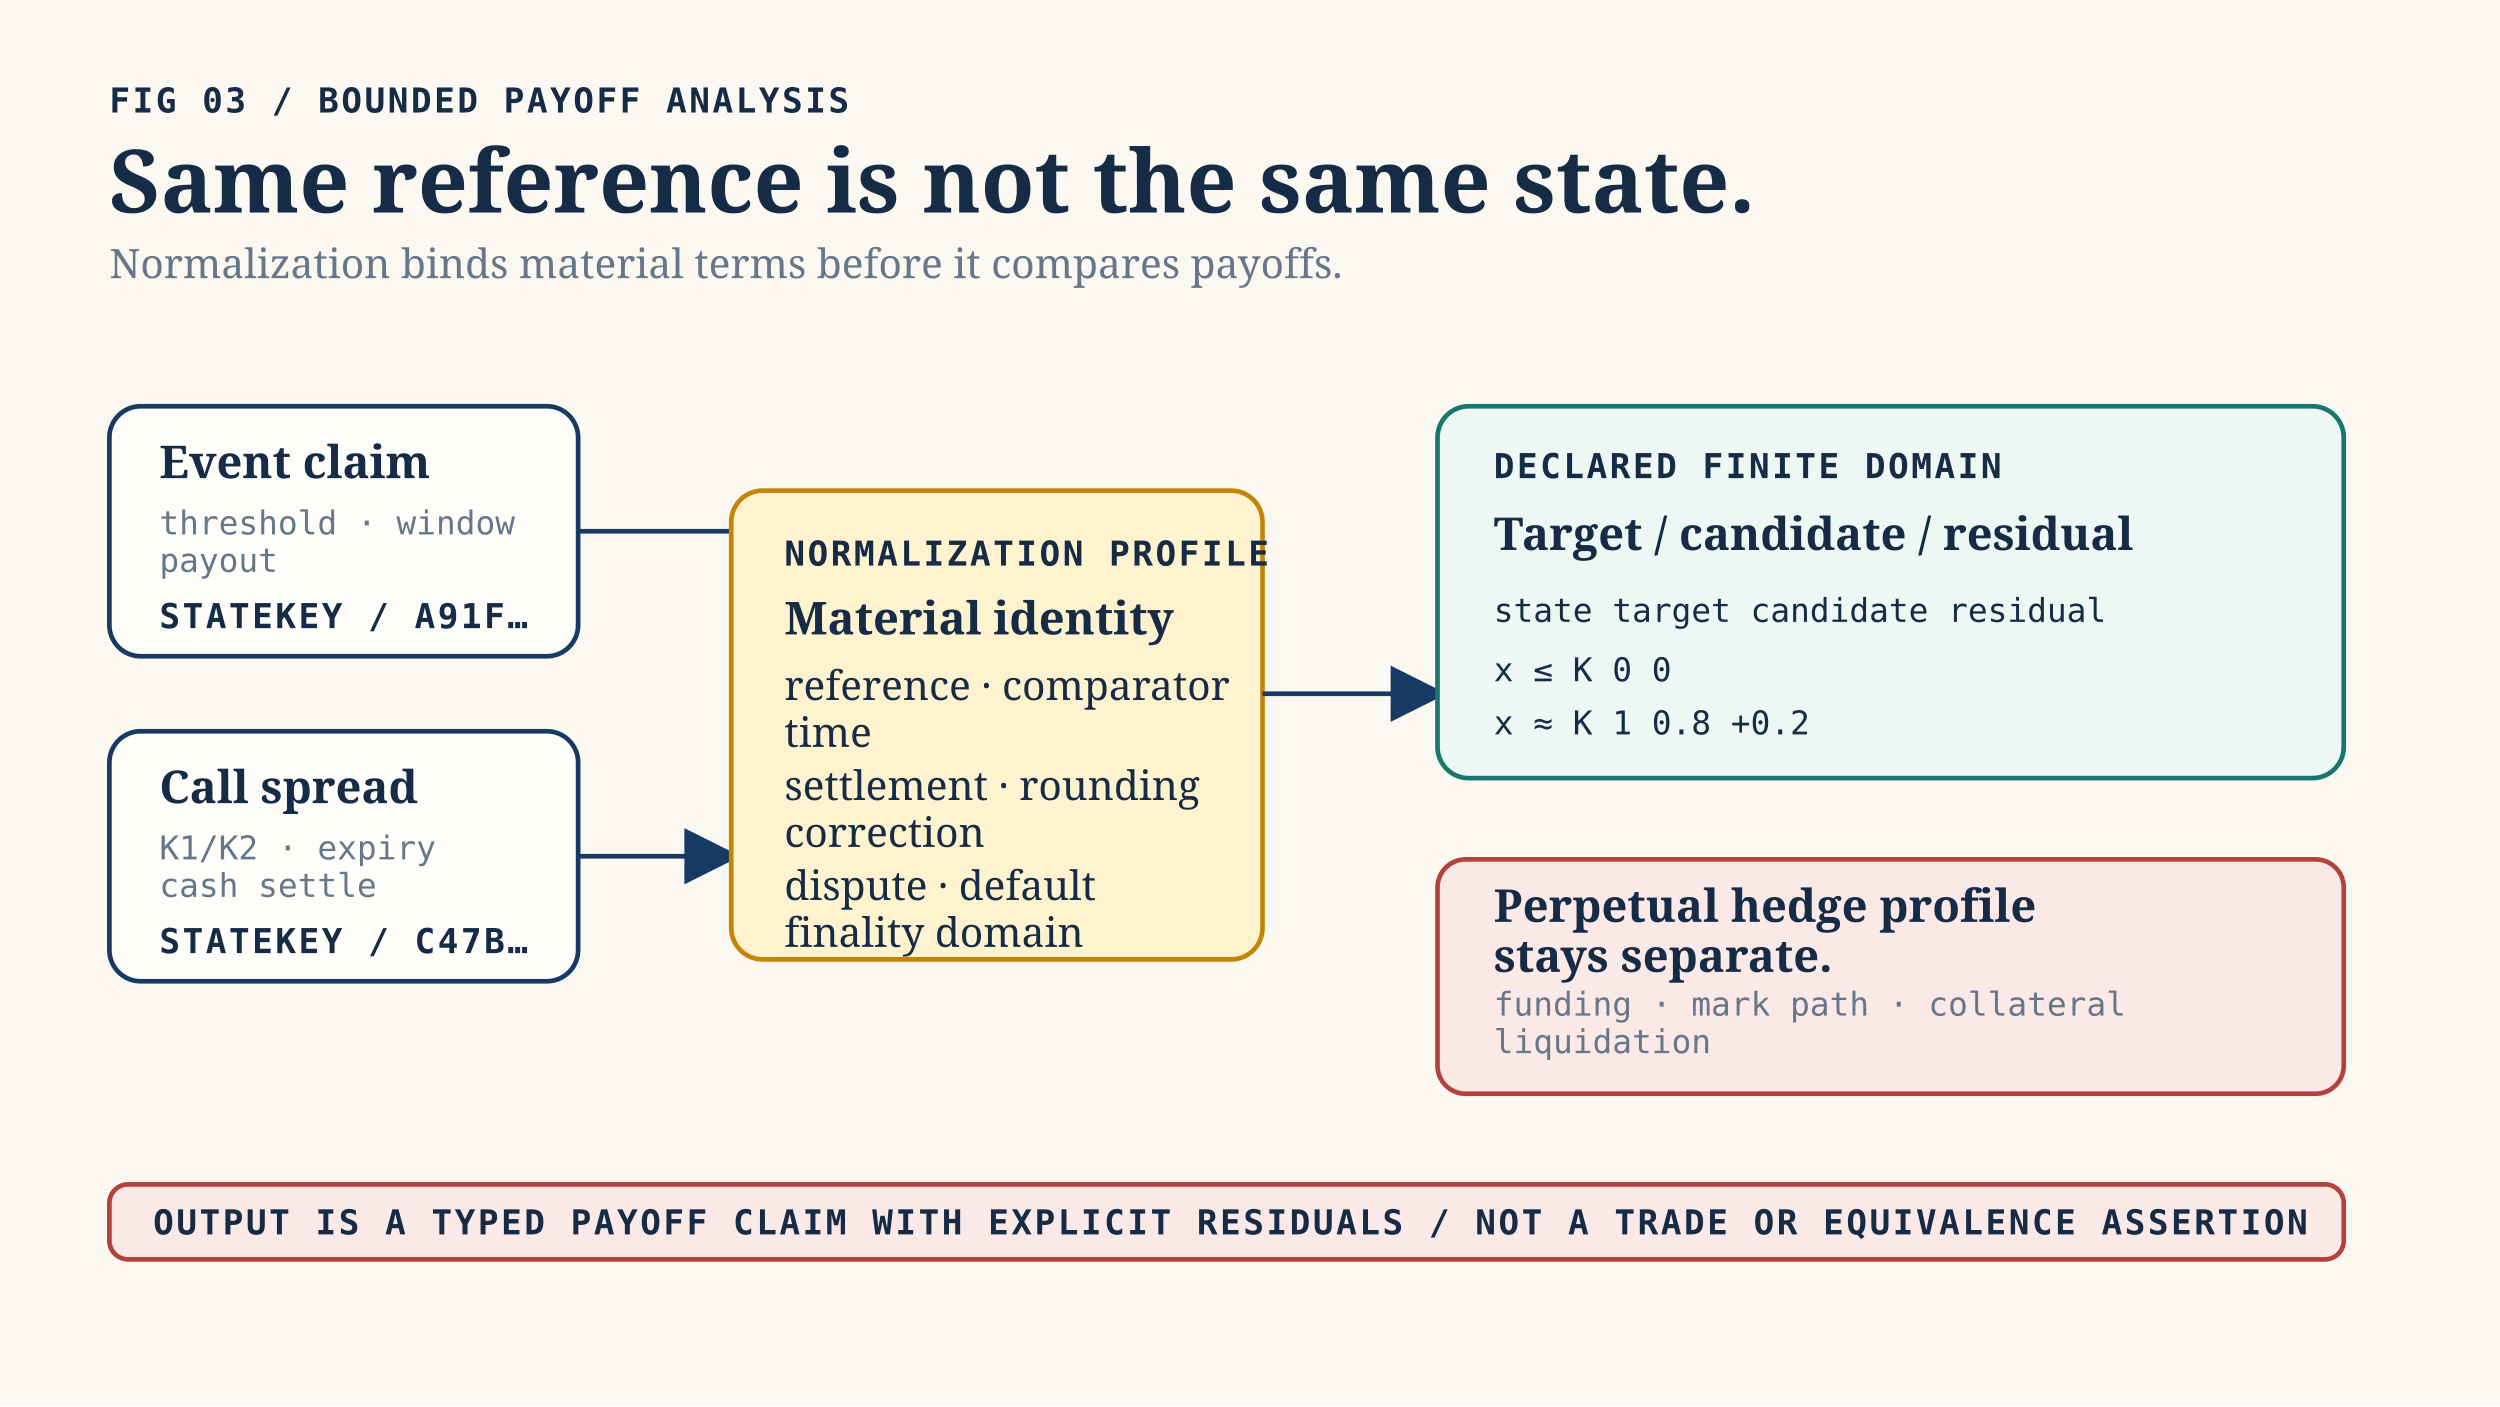
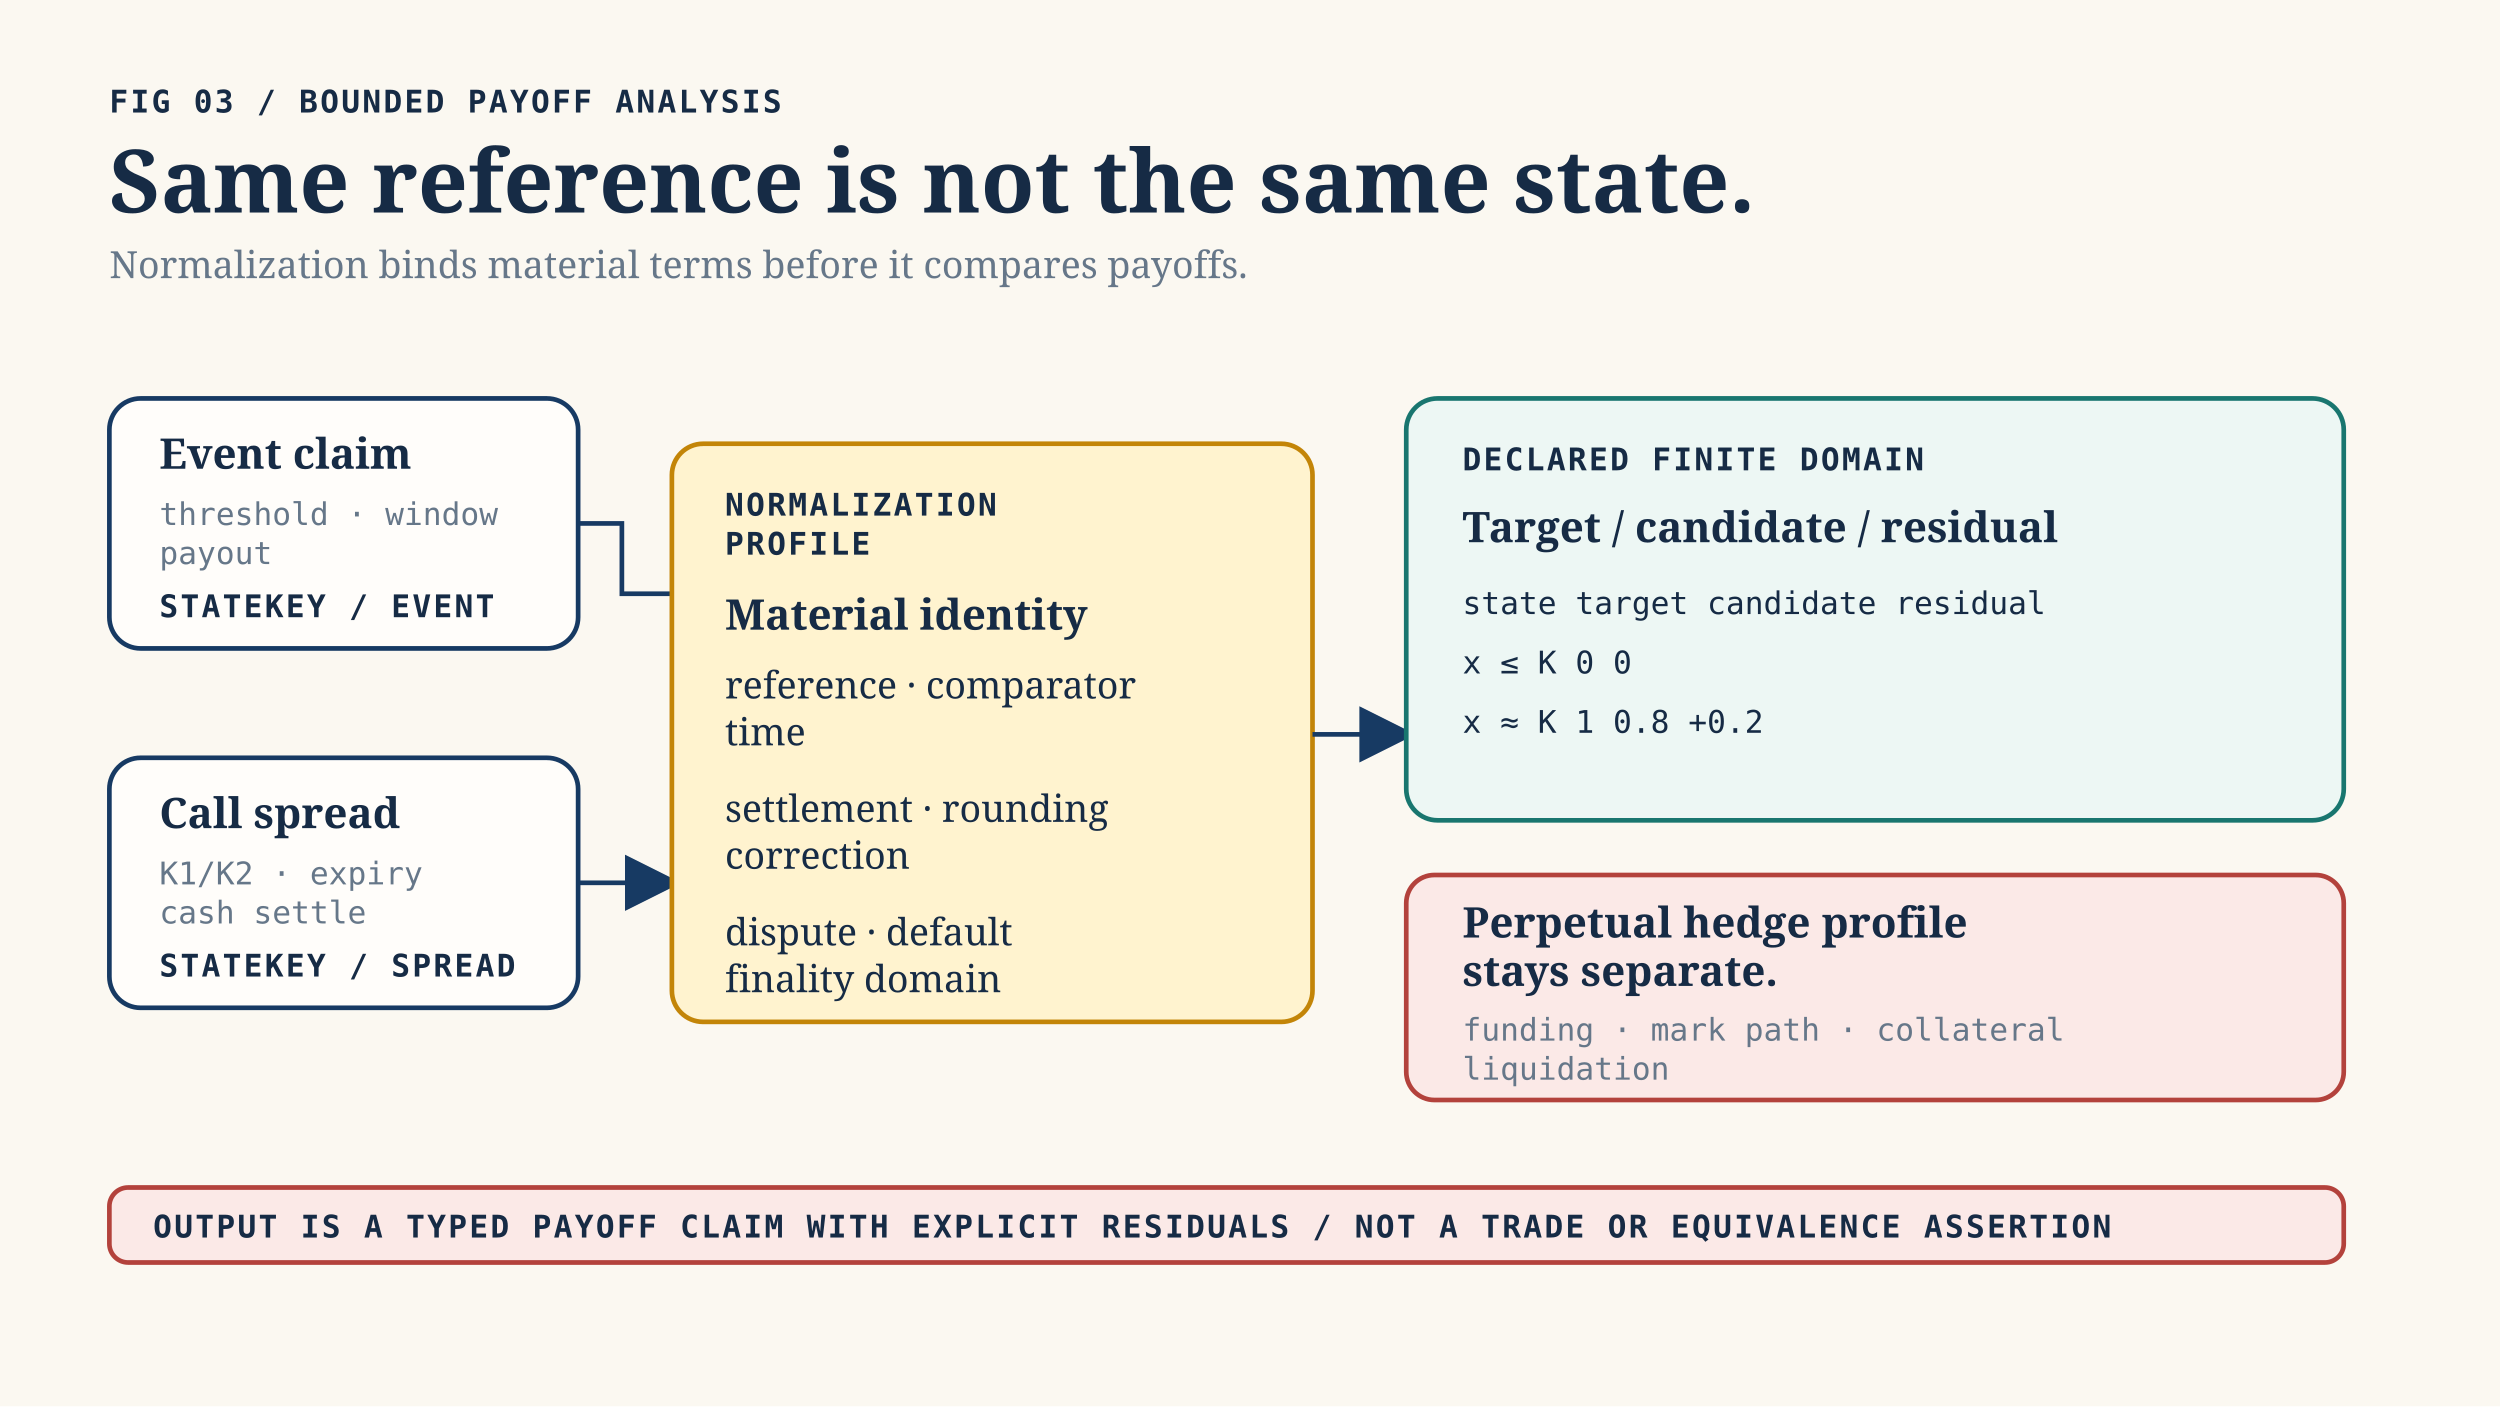
<svg xmlns="http://www.w3.org/2000/svg" width="1600" height="900" viewBox="0 0 1600 900" role="img" aria-labelledby="title desc">
  <defs>
-     <style>.ink{fill:#162b45}.muted{fill:#667789}.h{font:700 56px Georgia,serif}.t{font:700 29px Georgia,serif}.b{font:26px Georgia,serif}.k{font:700 22px ui-monospace,Consolas,monospace;letter-spacing:1.6px}.x{font:21px ui-monospace,Consolas,monospace}.navy{fill:#fffdfa;stroke:#173a63;stroke-width:3}.teal{fill:#edf7f4;stroke:#19766f;stroke-width:3}.gold{fill:#fff3cf;stroke:#c38508;stroke-width:3}.red{fill:#fbe9e7;stroke:#b3423c;stroke-width:3}</style>
+     <style>.ink{fill:#162b45}.muted{fill:#667789}.h{font:700 56px Georgia,serif}.t{font:700 27px Georgia,serif}.b{font:24px Georgia,serif}.k{font:700 20px ui-monospace,Consolas,monospace;letter-spacing:1.45px}.x{font:20px ui-monospace,Consolas,monospace}.navy{fill:#fffdfa;stroke:#173a63;stroke-width:3}.teal{fill:#edf7f4;stroke:#19766f;stroke-width:3}.gold{fill:#fff3cf;stroke:#c38508;stroke-width:3}.red{fill:#fbe9e7;stroke:#b3423c;stroke-width:3}</style>
    <marker id="arrow" markerWidth="12" markerHeight="12" refX="10" refY="6" orient="auto">
      <path d="M0,0 L12,6 L0,12 Z" fill="#173a63" />
    </marker>
  </defs>
  <rect width="1600" height="900" fill="#fbf8f1" />
  <text x="70" y="72" class="k ink">FIG 03 / BOUNDED PAYOFF ANALYSIS</text>
  <text x="70" y="136" class="h ink">Same reference is not the same state.</text>
  <text x="70" y="178" class="b muted">Normalization binds material terms before it compares payoffs.</text>
-   <rect x="70" y="260" width="300" height="160" rx="20" class="navy" />
-   <text x="102" y="306" class="t ink">Event claim</text>
-   <text x="102" y="342" class="x muted">
+   <rect x="70" y="255" width="300" height="160" rx="20" class="navy" />
+   <text x="102" y="300" class="t ink">Event claim</text>
+   <text x="102" y="336" class="x muted">
    <tspan x="102">threshold · window</tspan>
-     <tspan x="102" dy="24">payout</tspan>
+     <tspan x="102" dy="25">payout</tspan>
  </text>
-   <text x="102" y="402" class="k ink">STATEKEY / A91F…</text>
-   <rect x="70" y="468" width="300" height="160" rx="20" class="navy" />
-   <text x="102" y="514" class="t ink">Call spread</text>
-   <text x="102" y="550" class="x muted">
+   <text x="102" y="395" class="k ink">STATEKEY / EVENT</text>
+   <rect x="70" y="485" width="300" height="160" rx="20" class="navy" />
+   <text x="102" y="530" class="t ink">Call spread</text>
+   <text x="102" y="566" class="x muted">
    <tspan x="102">K1/K2 · expiry</tspan>
-     <tspan x="102" dy="24">cash settle</tspan>
+     <tspan x="102" dy="25">cash settle</tspan>
  </text>
-   <text x="102" y="610" class="k ink">STATEKEY / C47B…</text>
-   <path d="M370 340H468 M370 548H468" fill="none" stroke="#173a63" stroke-width="3" marker-end="url(#arrow)" />
-   <rect x="468" y="314" width="340" height="300" rx="20" class="gold" />
-   <text x="502" y="362" class="k ink">NORMALIZATION PROFILE</text>
-   <text x="502" y="406" class="t ink">Material identity</text>
-   <text x="502" y="448" class="b ink">
-     <tspan x="502">reference · comparator</tspan>
-     <tspan x="502" dy="30">time</tspan>
+   <text x="102" y="625" class="k ink">STATEKEY / SPREAD</text>
+   <path d="M370 335H398V380H430 M370 565H430" fill="none" stroke="#173a63" stroke-width="3" marker-end="url(#arrow)" />
+   <rect x="430" y="284" width="410" height="370" rx="20" class="gold" />
+   <text x="464" y="330" class="k ink">
+     <tspan x="464">NORMALIZATION</tspan>
+     <tspan x="464" dy="25">PROFILE</tspan>
  </text>
-   <text x="502" y="512" class="b ink">
-     <tspan x="502">settlement · rounding</tspan>
-     <tspan x="502" dy="30">correction</tspan>
+   <text x="464" y="403" class="t ink">Material identity</text>
+   <text x="464" y="447" class="b ink">
+     <tspan x="464">reference · comparator</tspan>
+     <tspan x="464" dy="30">time</tspan>
  </text>
-   <text x="502" y="576" class="b ink">
-     <tspan x="502">dispute · default</tspan>
-     <tspan x="502" dy="30">finality domain</tspan>
+   <text x="464" y="526" class="b ink">
+     <tspan x="464">settlement · rounding</tspan>
+     <tspan x="464" dy="30">correction</tspan>
  </text>
-   <path d="M808 444H920" fill="none" stroke="#173a63" stroke-width="3" marker-end="url(#arrow)" />
-   <rect x="920" y="260" width="580" height="238" rx="20" class="teal" />
-   <text x="956" y="306" class="k ink">DECLARED FINITE DOMAIN</text>
-   <text x="956" y="352" class="t ink">Target / candidate / residual</text>
-   <text x="956" y="398" class="x ink">state target     candidate     residual</text>
-   <text x="956" y="436" class="x ink">x ≤ K      0            0</text>
-   <text x="956" y="470" class="x ink">x ≈ K      1            0.8          +0.2</text>
-   <rect x="920" y="550" width="580" height="150" rx="18" class="red" />
-   <text x="956" y="590" class="t ink">
-     <tspan x="956">Perpetual hedge profile</tspan>
-     <tspan x="956" dy="32">stays separate.</tspan>
+   <text x="464" y="605" class="b ink">
+     <tspan x="464">dispute · default</tspan>
+     <tspan x="464" dy="30">finality domain</tspan>
  </text>
-   <text x="956" y="650" class="x muted">
-     <tspan x="956">funding · mark path · collateral</tspan>
-     <tspan x="956" dy="24">liquidation</tspan>
+   <path d="M840 470H900" fill="none" stroke="#173a63" stroke-width="3" marker-end="url(#arrow)" />
+   <rect x="900" y="255" width="600" height="270" rx="20" class="teal" />
+   <text x="936" y="301" class="k ink">DECLARED FINITE DOMAIN</text>
+   <text x="936" y="347" class="t ink">Target / candidate / residual</text>
+   <text x="936" y="393" class="x ink">state target     candidate     residual</text>
+   <text x="936" y="431" class="x ink">x ≤ K            0             0</text>
+   <text x="936" y="469" class="x ink">x ≈ K            1             0.8   +0.2</text>
+   <rect x="900" y="560" width="600" height="144" rx="18" class="red" />
+   <text x="936" y="600" class="t ink">
+     <tspan x="936">Perpetual hedge profile</tspan>
+     <tspan x="936" dy="31">stays separate.</tspan>
  </text>
-   <rect x="70" y="758" width="1430" height="48" rx="12" class="red" />
-   <text x="98" y="790" class="k ink">OUTPUT IS A TYPED PAYOFF CLAIM WITH EXPLICIT RESIDUALS / NOT A TRADE OR EQUIVALENCE ASSERTION</text>
+   <text x="936" y="666" class="x muted">
+     <tspan x="936">funding · mark path · collateral</tspan>
+     <tspan x="936" dy="25">liquidation</tspan>
+   </text>
+   <rect x="70" y="760" width="1430" height="48" rx="12" class="red" />
+   <text x="98" y="792" class="k ink">OUTPUT IS A TYPED PAYOFF CLAIM WITH EXPLICIT RESIDUALS / NOT A TRADE OR EQUIVALENCE ASSERTION</text>
</svg>
